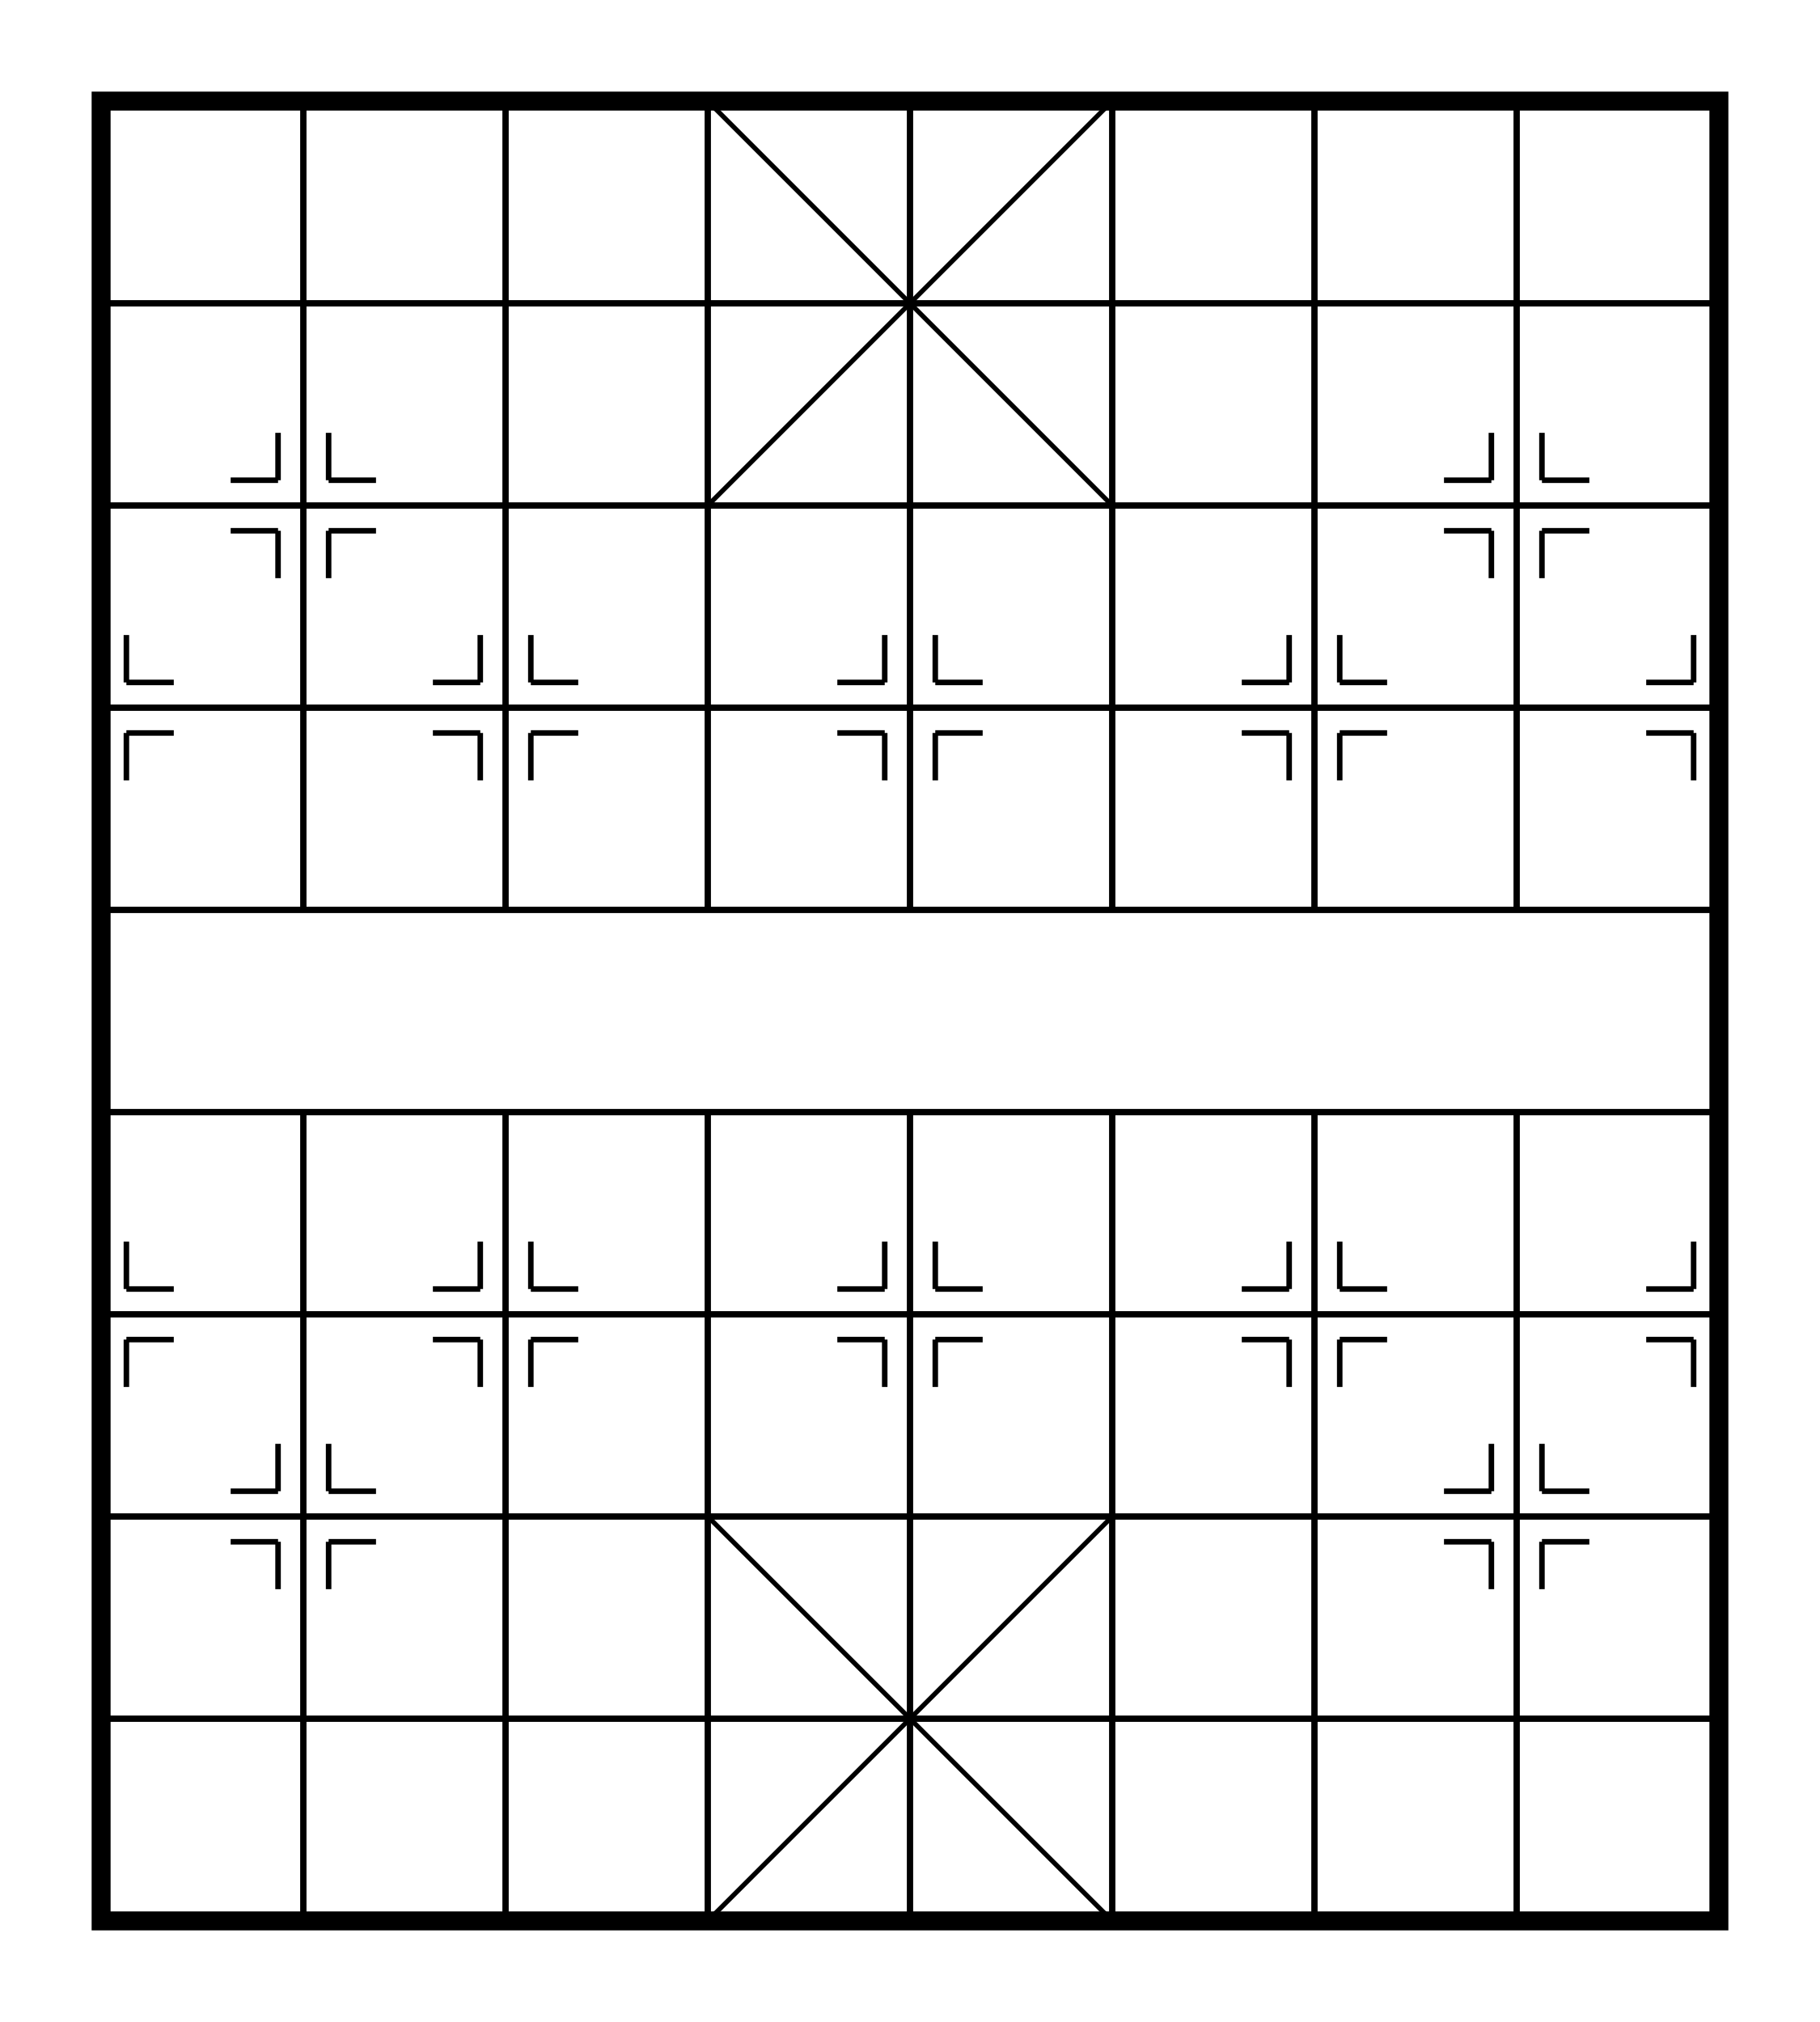
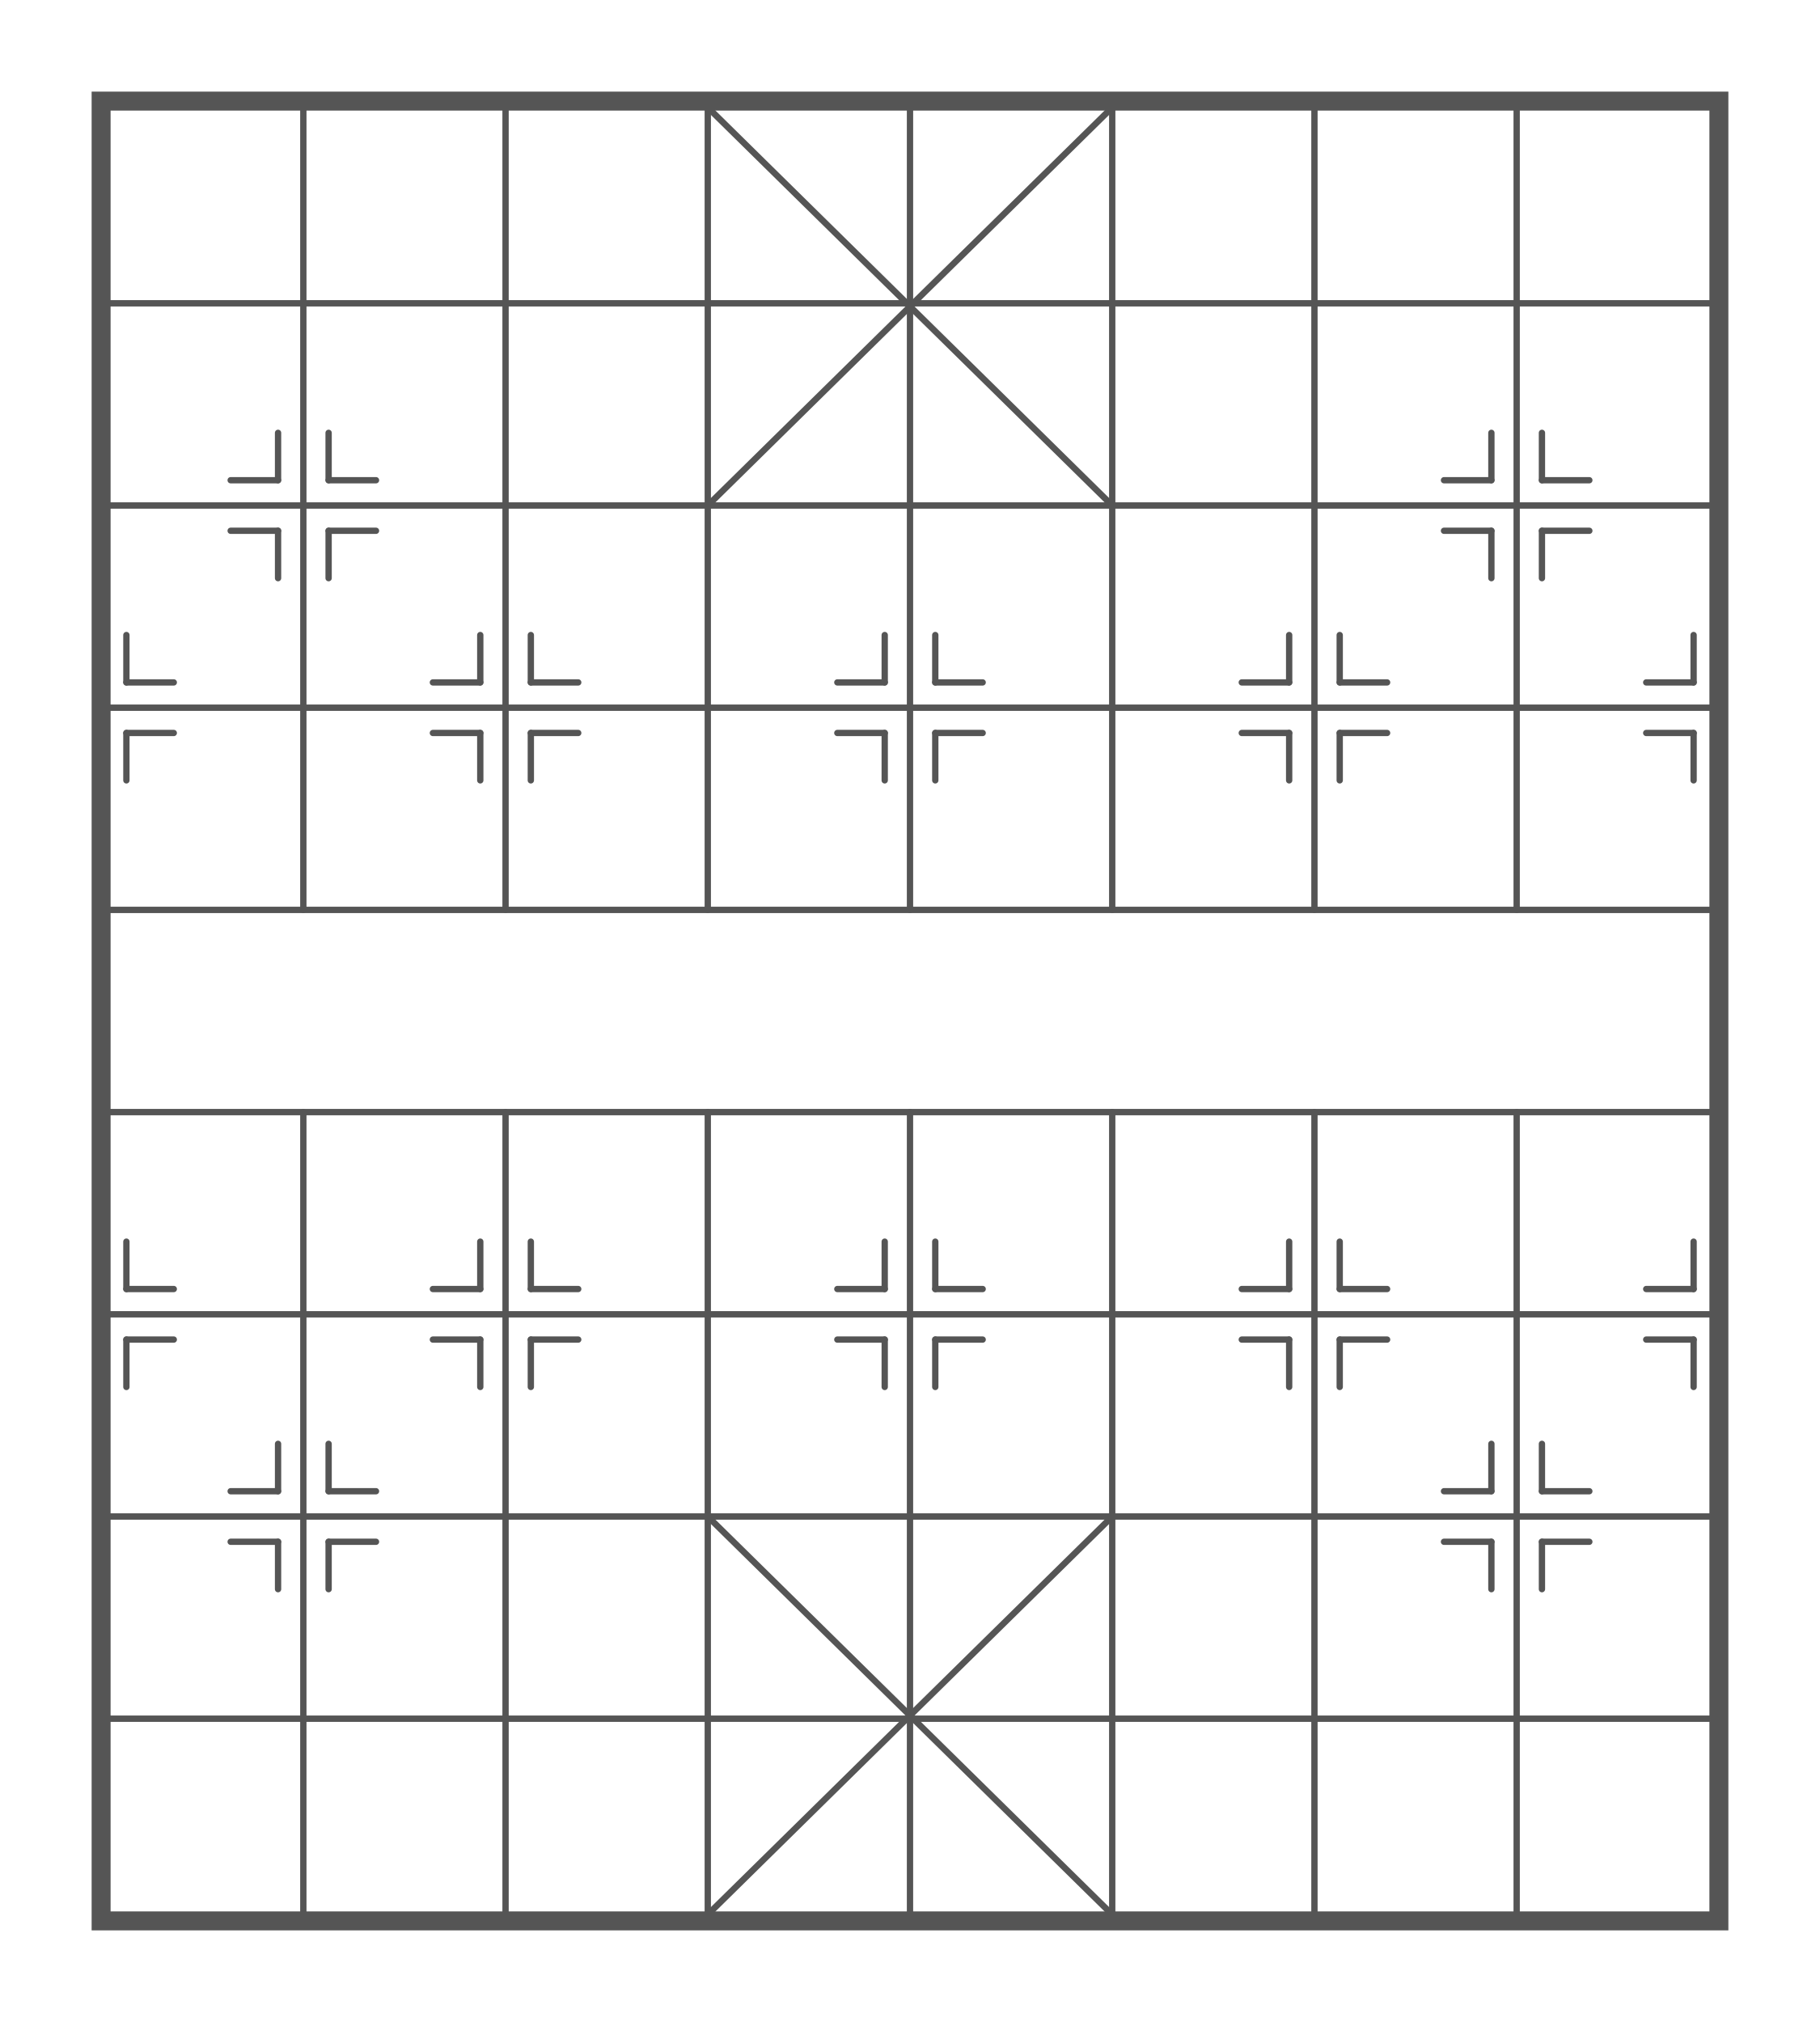
<svg xmlns="http://www.w3.org/2000/svg" viewBox="0 0 1152 1280">
-   <rect x="64" y="64" width="1024" height="1152" fill="none" stroke="black" stroke-width="12" />
-   <line x1="64" y1="192" x2="1088" y2="192" stroke="black" stroke-width="4" />
-   <line x1="64" y1="320" x2="1088" y2="320" stroke="black" stroke-width="4" />
-   <line x1="64" y1="448" x2="1088" y2="448" stroke="black" stroke-width="4" />
-   <line x1="64" y1="576" x2="1088" y2="576" stroke="black" stroke-width="4" />
-   <line x1="64" y1="704" x2="1088" y2="704" stroke="black" stroke-width="4" />
-   <line x1="64" y1="832" x2="1088" y2="832" stroke="black" stroke-width="4" />
-   <line x1="64" y1="960" x2="1088" y2="960" stroke="black" stroke-width="4" />
-   <line x1="64" y1="1088" x2="1088" y2="1088" stroke="black" stroke-width="4" />
-   <line x1="192" y1="64" x2="192" y2="576" stroke="black" stroke-width="4" />
-   <line x1="192" y1="704" x2="192" y2="1216" stroke="black" stroke-width="4" />
-   <line x1="320" y1="64" x2="320" y2="576" stroke="black" stroke-width="4" />
-   <line x1="320" y1="704" x2="320" y2="1216" stroke="black" stroke-width="4" />
-   <line x1="448" y1="64" x2="448" y2="576" stroke="black" stroke-width="4" />
-   <line x1="448" y1="704" x2="448" y2="1216" stroke="black" stroke-width="4" />
-   <line x1="576" y1="64" x2="576" y2="576" stroke="black" stroke-width="4" />
-   <line x1="576" y1="704" x2="576" y2="1216" stroke="black" stroke-width="4" />
-   <line x1="704" y1="64" x2="704" y2="576" stroke="black" stroke-width="4" />
-   <line x1="704" y1="704" x2="704" y2="1216" stroke="black" stroke-width="4" />
-   <line x1="832" y1="64" x2="832" y2="576" stroke="black" stroke-width="4" />
-   <line x1="832" y1="704" x2="832" y2="1216" stroke="black" stroke-width="4" />
-   <line x1="960" y1="64" x2="960" y2="576" stroke="black" stroke-width="4" />
-   <line x1="960" y1="704" x2="960" y2="1216" stroke="black" stroke-width="4" />
-   <line x1="704" y1="320" x2="448" y2="64" stroke="black" stroke-width="3" />
-   <line x1="448" y1="320" x2="704" y2="64" stroke="black" stroke-width="3" />
-   <line x1="704" y1="960" x2="448" y2="1216" stroke="black" stroke-width="3" />
-   <line x1="448" y1="960" x2="704" y2="1216" stroke="black" stroke-width="3" />
-   <line x1="176" y1="304" x2="146" y2="304" stroke="black" stroke-width="3.5" />
-   <line x1="176" y1="304" x2="176" y2="274" stroke="black" stroke-width="3.5" />
-   <line x1="208" y1="304" x2="238" y2="304" stroke="black" stroke-width="3.5" />
-   <line x1="208" y1="304" x2="208" y2="274" stroke="black" stroke-width="3.5" />
-   <line x1="176" y1="336" x2="146" y2="336" stroke="black" stroke-width="3.5" />
-   <line x1="176" y1="336" x2="176" y2="366" stroke="black" stroke-width="3.5" />
-   <line x1="208" y1="336" x2="238" y2="336" stroke="black" stroke-width="3.5" />
-   <line x1="208" y1="336" x2="208" y2="366" stroke="black" stroke-width="3.5" />
-   <line x1="944" y1="304" x2="914" y2="304" stroke="black" stroke-width="3.5" />
-   <line x1="944" y1="304" x2="944" y2="274" stroke="black" stroke-width="3.5" />
-   <line x1="976" y1="304" x2="1006" y2="304" stroke="black" stroke-width="3.5" />
-   <line x1="976" y1="304" x2="976" y2="274" stroke="black" stroke-width="3.5" />
-   <line x1="944" y1="336" x2="914" y2="336" stroke="black" stroke-width="3.5" />
-   <line x1="944" y1="336" x2="944" y2="366" stroke="black" stroke-width="3.5" />
-   <line x1="976" y1="336" x2="1006" y2="336" stroke="black" stroke-width="3.5" />
-   <line x1="976" y1="336" x2="976" y2="366" stroke="black" stroke-width="3.5" />
-   <line x1="176" y1="944" x2="146" y2="944" stroke="black" stroke-width="3.5" />
-   <line x1="176" y1="944" x2="176" y2="914" stroke="black" stroke-width="3.5" />
-   <line x1="208" y1="944" x2="238" y2="944" stroke="black" stroke-width="3.5" />
-   <line x1="208" y1="944" x2="208" y2="914" stroke="black" stroke-width="3.5" />
-   <line x1="176" y1="976" x2="146" y2="976" stroke="black" stroke-width="3.5" />
-   <line x1="176" y1="976" x2="176" y2="1006" stroke="black" stroke-width="3.5" />
-   <line x1="208" y1="976" x2="238" y2="976" stroke="black" stroke-width="3.5" />
-   <line x1="208" y1="976" x2="208" y2="1006" stroke="black" stroke-width="3.5" />
-   <line x1="944" y1="944" x2="914" y2="944" stroke="black" stroke-width="3.5" />
-   <line x1="944" y1="944" x2="944" y2="914" stroke="black" stroke-width="3.5" />
-   <line x1="976" y1="944" x2="1006" y2="944" stroke="black" stroke-width="3.5" />
-   <line x1="976" y1="944" x2="976" y2="914" stroke="black" stroke-width="3.5" />
-   <line x1="944" y1="976" x2="914" y2="976" stroke="black" stroke-width="3.5" />
-   <line x1="944" y1="976" x2="944" y2="1006" stroke="black" stroke-width="3.5" />
-   <line x1="976" y1="976" x2="1006" y2="976" stroke="black" stroke-width="3.5" />
-   <line x1="976" y1="976" x2="976" y2="1006" stroke="black" stroke-width="3.5" />
-   <line x1="80" y1="432" x2="110" y2="432" stroke="black" stroke-width="3.5" />
-   <line x1="80" y1="432" x2="80" y2="402" stroke="black" stroke-width="3.5" />
-   <line x1="80" y1="464" x2="110" y2="464" stroke="black" stroke-width="3.5" />
-   <line x1="80" y1="464" x2="80" y2="494" stroke="black" stroke-width="3.5" />
-   <line x1="304" y1="432" x2="274" y2="432" stroke="black" stroke-width="3.5" />
-   <line x1="304" y1="432" x2="304" y2="402" stroke="black" stroke-width="3.5" />
-   <line x1="336" y1="432" x2="366" y2="432" stroke="black" stroke-width="3.5" />
-   <line x1="336" y1="432" x2="336" y2="402" stroke="black" stroke-width="3.5" />
-   <line x1="304" y1="464" x2="274" y2="464" stroke="black" stroke-width="3.5" />
-   <line x1="304" y1="464" x2="304" y2="494" stroke="black" stroke-width="3.5" />
-   <line x1="336" y1="464" x2="366" y2="464" stroke="black" stroke-width="3.5" />
-   <line x1="336" y1="464" x2="336" y2="494" stroke="black" stroke-width="3.5" />
-   <line x1="560" y1="432" x2="530" y2="432" stroke="black" stroke-width="3.5" />
-   <line x1="560" y1="432" x2="560" y2="402" stroke="black" stroke-width="3.5" />
-   <line x1="592" y1="432" x2="622" y2="432" stroke="black" stroke-width="3.5" />
-   <line x1="592" y1="432" x2="592" y2="402" stroke="black" stroke-width="3.5" />
-   <line x1="560" y1="464" x2="530" y2="464" stroke="black" stroke-width="3.5" />
-   <line x1="560" y1="464" x2="560" y2="494" stroke="black" stroke-width="3.5" />
-   <line x1="592" y1="464" x2="622" y2="464" stroke="black" stroke-width="3.5" />
-   <line x1="592" y1="464" x2="592" y2="494" stroke="black" stroke-width="3.5" />
-   <line x1="816" y1="432" x2="786" y2="432" stroke="black" stroke-width="3.5" />
-   <line x1="816" y1="432" x2="816" y2="402" stroke="black" stroke-width="3.5" />
-   <line x1="848" y1="432" x2="878" y2="432" stroke="black" stroke-width="3.5" />
-   <line x1="848" y1="432" x2="848" y2="402" stroke="black" stroke-width="3.5" />
-   <line x1="816" y1="464" x2="786" y2="464" stroke="black" stroke-width="3.5" />
-   <line x1="816" y1="464" x2="816" y2="494" stroke="black" stroke-width="3.5" />
-   <line x1="848" y1="464" x2="878" y2="464" stroke="black" stroke-width="3.5" />
-   <line x1="848" y1="464" x2="848" y2="494" stroke="black" stroke-width="3.5" />
-   <line x1="1072" y1="432" x2="1042" y2="432" stroke="black" stroke-width="3.5" />
-   <line x1="1072" y1="432" x2="1072" y2="402" stroke="black" stroke-width="3.5" />
-   <line x1="1072" y1="464" x2="1042" y2="464" stroke="black" stroke-width="3.5" />
-   <line x1="1072" y1="464" x2="1072" y2="494" stroke="black" stroke-width="3.5" />
-   <line x1="80" y1="816" x2="110" y2="816" stroke="black" stroke-width="3.5" />
-   <line x1="80" y1="816" x2="80" y2="786" stroke="black" stroke-width="3.5" />
-   <line x1="80" y1="848" x2="110" y2="848" stroke="black" stroke-width="3.5" />
-   <line x1="80" y1="848" x2="80" y2="878" stroke="black" stroke-width="3.5" />
-   <line x1="304" y1="816" x2="274" y2="816" stroke="black" stroke-width="3.5" />
-   <line x1="304" y1="816" x2="304" y2="786" stroke="black" stroke-width="3.5" />
-   <line x1="336" y1="816" x2="366" y2="816" stroke="black" stroke-width="3.5" />
-   <line x1="336" y1="816" x2="336" y2="786" stroke="black" stroke-width="3.5" />
-   <line x1="304" y1="848" x2="274" y2="848" stroke="black" stroke-width="3.5" />
-   <line x1="304" y1="848" x2="304" y2="878" stroke="black" stroke-width="3.5" />
-   <line x1="336" y1="848" x2="366" y2="848" stroke="black" stroke-width="3.5" />
-   <line x1="336" y1="848" x2="336" y2="878" stroke="black" stroke-width="3.5" />
-   <line x1="560" y1="816" x2="530" y2="816" stroke="black" stroke-width="3.5" />
-   <line x1="560" y1="816" x2="560" y2="786" stroke="black" stroke-width="3.5" />
-   <line x1="592" y1="816" x2="622" y2="816" stroke="black" stroke-width="3.5" />
-   <line x1="592" y1="816" x2="592" y2="786" stroke="black" stroke-width="3.5" />
-   <line x1="560" y1="848" x2="530" y2="848" stroke="black" stroke-width="3.5" />
-   <line x1="560" y1="848" x2="560" y2="878" stroke="black" stroke-width="3.5" />
-   <line x1="592" y1="848" x2="622" y2="848" stroke="black" stroke-width="3.5" />
-   <line x1="592" y1="848" x2="592" y2="878" stroke="black" stroke-width="3.5" />
-   <line x1="816" y1="816" x2="786" y2="816" stroke="black" stroke-width="3.5" />
-   <line x1="816" y1="816" x2="816" y2="786" stroke="black" stroke-width="3.5" />
-   <line x1="848" y1="816" x2="878" y2="816" stroke="black" stroke-width="3.5" />
-   <line x1="848" y1="816" x2="848" y2="786" stroke="black" stroke-width="3.5" />
-   <line x1="816" y1="848" x2="786" y2="848" stroke="black" stroke-width="3.5" />
-   <line x1="816" y1="848" x2="816" y2="878" stroke="black" stroke-width="3.5" />
-   <line x1="848" y1="848" x2="878" y2="848" stroke="black" stroke-width="3.5" />
-   <line x1="848" y1="848" x2="848" y2="878" stroke="black" stroke-width="3.5" />
-   <line x1="1072" y1="816" x2="1042" y2="816" stroke="black" stroke-width="3.5" />
-   <line x1="1072" y1="816" x2="1072" y2="786" stroke="black" stroke-width="3.5" />
-   <line x1="1072" y1="848" x2="1042" y2="848" stroke="black" stroke-width="3.5" />
-   <line x1="1072" y1="848" x2="1072" y2="878" stroke="black" stroke-width="3.5" />
+   <style>
+         rect {
+             fill: none;
+             stroke: #555;
+             stroke-width: 12;
+         }
+         line {
+             stroke: #555;
+             stroke-width: 4;
+             stroke-linecap: round;
+         }
+     </style>
+   <rect x="64" y="64" width="1024" height="1152" />
+   <line x1="64" y1="192" x2="1088" y2="192" />
+   <line x1="64" y1="320" x2="1088" y2="320" />
+   <line x1="64" y1="448" x2="1088" y2="448" />
+   <line x1="64" y1="576" x2="1088" y2="576" />
+   <line x1="64" y1="704" x2="1088" y2="704" />
+   <line x1="64" y1="832" x2="1088" y2="832" />
+   <line x1="64" y1="960" x2="1088" y2="960" />
+   <line x1="64" y1="1088" x2="1088" y2="1088" />
+   <line x1="192" y1="64" x2="192" y2="576" />
+   <line x1="192" y1="704" x2="192" y2="1216" />
+   <line x1="320" y1="64" x2="320" y2="576" />
+   <line x1="320" y1="704" x2="320" y2="1216" />
+   <line x1="448" y1="64" x2="448" y2="576" />
+   <line x1="448" y1="704" x2="448" y2="1216" />
+   <line x1="576" y1="64" x2="576" y2="576" />
+   <line x1="576" y1="704" x2="576" y2="1216" />
+   <line x1="704" y1="64" x2="704" y2="576" />
+   <line x1="704" y1="704" x2="704" y2="1216" />
+   <line x1="832" y1="64" x2="832" y2="576" />
+   <line x1="832" y1="704" x2="832" y2="1216" />
+   <line x1="960" y1="64" x2="960" y2="576" />
+   <line x1="960" y1="704" x2="960" y2="1216" />
+   <line x1="704" y1="320" x2="448" y2="68" />
+   <line x1="448" y1="320" x2="704" y2="68" />
+   <line x1="704" y1="960" x2="448" y2="1212" />
+   <line x1="448" y1="960" x2="704" y2="1212" />
+   <line x1="176" y1="304" x2="146" y2="304" />
+   <line x1="176" y1="304" x2="176" y2="274" />
+   <line x1="208" y1="304" x2="238" y2="304" />
+   <line x1="208" y1="304" x2="208" y2="274" />
+   <line x1="176" y1="336" x2="146" y2="336" />
+   <line x1="176" y1="336" x2="176" y2="366" />
+   <line x1="208" y1="336" x2="238" y2="336" />
+   <line x1="208" y1="336" x2="208" y2="366" />
+   <line x1="944" y1="304" x2="914" y2="304" />
+   <line x1="944" y1="304" x2="944" y2="274" />
+   <line x1="976" y1="304" x2="1006" y2="304" />
+   <line x1="976" y1="304" x2="976" y2="274" />
+   <line x1="944" y1="336" x2="914" y2="336" />
+   <line x1="944" y1="336" x2="944" y2="366" />
+   <line x1="976" y1="336" x2="1006" y2="336" />
+   <line x1="976" y1="336" x2="976" y2="366" />
+   <line x1="176" y1="944" x2="146" y2="944" />
+   <line x1="176" y1="944" x2="176" y2="914" />
+   <line x1="208" y1="944" x2="238" y2="944" />
+   <line x1="208" y1="944" x2="208" y2="914" />
+   <line x1="176" y1="976" x2="146" y2="976" />
+   <line x1="176" y1="976" x2="176" y2="1006" />
+   <line x1="208" y1="976" x2="238" y2="976" />
+   <line x1="208" y1="976" x2="208" y2="1006" />
+   <line x1="944" y1="944" x2="914" y2="944" />
+   <line x1="944" y1="944" x2="944" y2="914" />
+   <line x1="976" y1="944" x2="1006" y2="944" />
+   <line x1="976" y1="944" x2="976" y2="914" />
+   <line x1="944" y1="976" x2="914" y2="976" />
+   <line x1="944" y1="976" x2="944" y2="1006" />
+   <line x1="976" y1="976" x2="1006" y2="976" />
+   <line x1="976" y1="976" x2="976" y2="1006" />
+   <line x1="80" y1="432" x2="110" y2="432" />
+   <line x1="80" y1="432" x2="80" y2="402" />
+   <line x1="80" y1="464" x2="110" y2="464" />
+   <line x1="80" y1="464" x2="80" y2="494" />
+   <line x1="304" y1="432" x2="274" y2="432" />
+   <line x1="304" y1="432" x2="304" y2="402" />
+   <line x1="336" y1="432" x2="366" y2="432" />
+   <line x1="336" y1="432" x2="336" y2="402" />
+   <line x1="304" y1="464" x2="274" y2="464" />
+   <line x1="304" y1="464" x2="304" y2="494" />
+   <line x1="336" y1="464" x2="366" y2="464" />
+   <line x1="336" y1="464" x2="336" y2="494" />
+   <line x1="560" y1="432" x2="530" y2="432" />
+   <line x1="560" y1="432" x2="560" y2="402" />
+   <line x1="592" y1="432" x2="622" y2="432" />
+   <line x1="592" y1="432" x2="592" y2="402" />
+   <line x1="560" y1="464" x2="530" y2="464" />
+   <line x1="560" y1="464" x2="560" y2="494" />
+   <line x1="592" y1="464" x2="622" y2="464" />
+   <line x1="592" y1="464" x2="592" y2="494" />
+   <line x1="816" y1="432" x2="786" y2="432" />
+   <line x1="816" y1="432" x2="816" y2="402" />
+   <line x1="848" y1="432" x2="878" y2="432" />
+   <line x1="848" y1="432" x2="848" y2="402" />
+   <line x1="816" y1="464" x2="786" y2="464" />
+   <line x1="816" y1="464" x2="816" y2="494" />
+   <line x1="848" y1="464" x2="878" y2="464" />
+   <line x1="848" y1="464" x2="848" y2="494" />
+   <line x1="1072" y1="432" x2="1042" y2="432" />
+   <line x1="1072" y1="432" x2="1072" y2="402" />
+   <line x1="1072" y1="464" x2="1042" y2="464" />
+   <line x1="1072" y1="464" x2="1072" y2="494" />
+   <line x1="80" y1="816" x2="110" y2="816" />
+   <line x1="80" y1="816" x2="80" y2="786" />
+   <line x1="80" y1="848" x2="110" y2="848" />
+   <line x1="80" y1="848" x2="80" y2="878" />
+   <line x1="304" y1="816" x2="274" y2="816" />
+   <line x1="304" y1="816" x2="304" y2="786" />
+   <line x1="336" y1="816" x2="366" y2="816" />
+   <line x1="336" y1="816" x2="336" y2="786" />
+   <line x1="304" y1="848" x2="274" y2="848" />
+   <line x1="304" y1="848" x2="304" y2="878" />
+   <line x1="336" y1="848" x2="366" y2="848" />
+   <line x1="336" y1="848" x2="336" y2="878" />
+   <line x1="560" y1="816" x2="530" y2="816" />
+   <line x1="560" y1="816" x2="560" y2="786" />
+   <line x1="592" y1="816" x2="622" y2="816" />
+   <line x1="592" y1="816" x2="592" y2="786" />
+   <line x1="560" y1="848" x2="530" y2="848" />
+   <line x1="560" y1="848" x2="560" y2="878" />
+   <line x1="592" y1="848" x2="622" y2="848" />
+   <line x1="592" y1="848" x2="592" y2="878" />
+   <line x1="816" y1="816" x2="786" y2="816" />
+   <line x1="816" y1="816" x2="816" y2="786" />
+   <line x1="848" y1="816" x2="878" y2="816" />
+   <line x1="848" y1="816" x2="848" y2="786" />
+   <line x1="816" y1="848" x2="786" y2="848" />
+   <line x1="816" y1="848" x2="816" y2="878" />
+   <line x1="848" y1="848" x2="878" y2="848" />
+   <line x1="848" y1="848" x2="848" y2="878" />
+   <line x1="1072" y1="816" x2="1042" y2="816" />
+   <line x1="1072" y1="816" x2="1072" y2="786" />
+   <line x1="1072" y1="848" x2="1042" y2="848" />
+   <line x1="1072" y1="848" x2="1072" y2="878" />
</svg>
